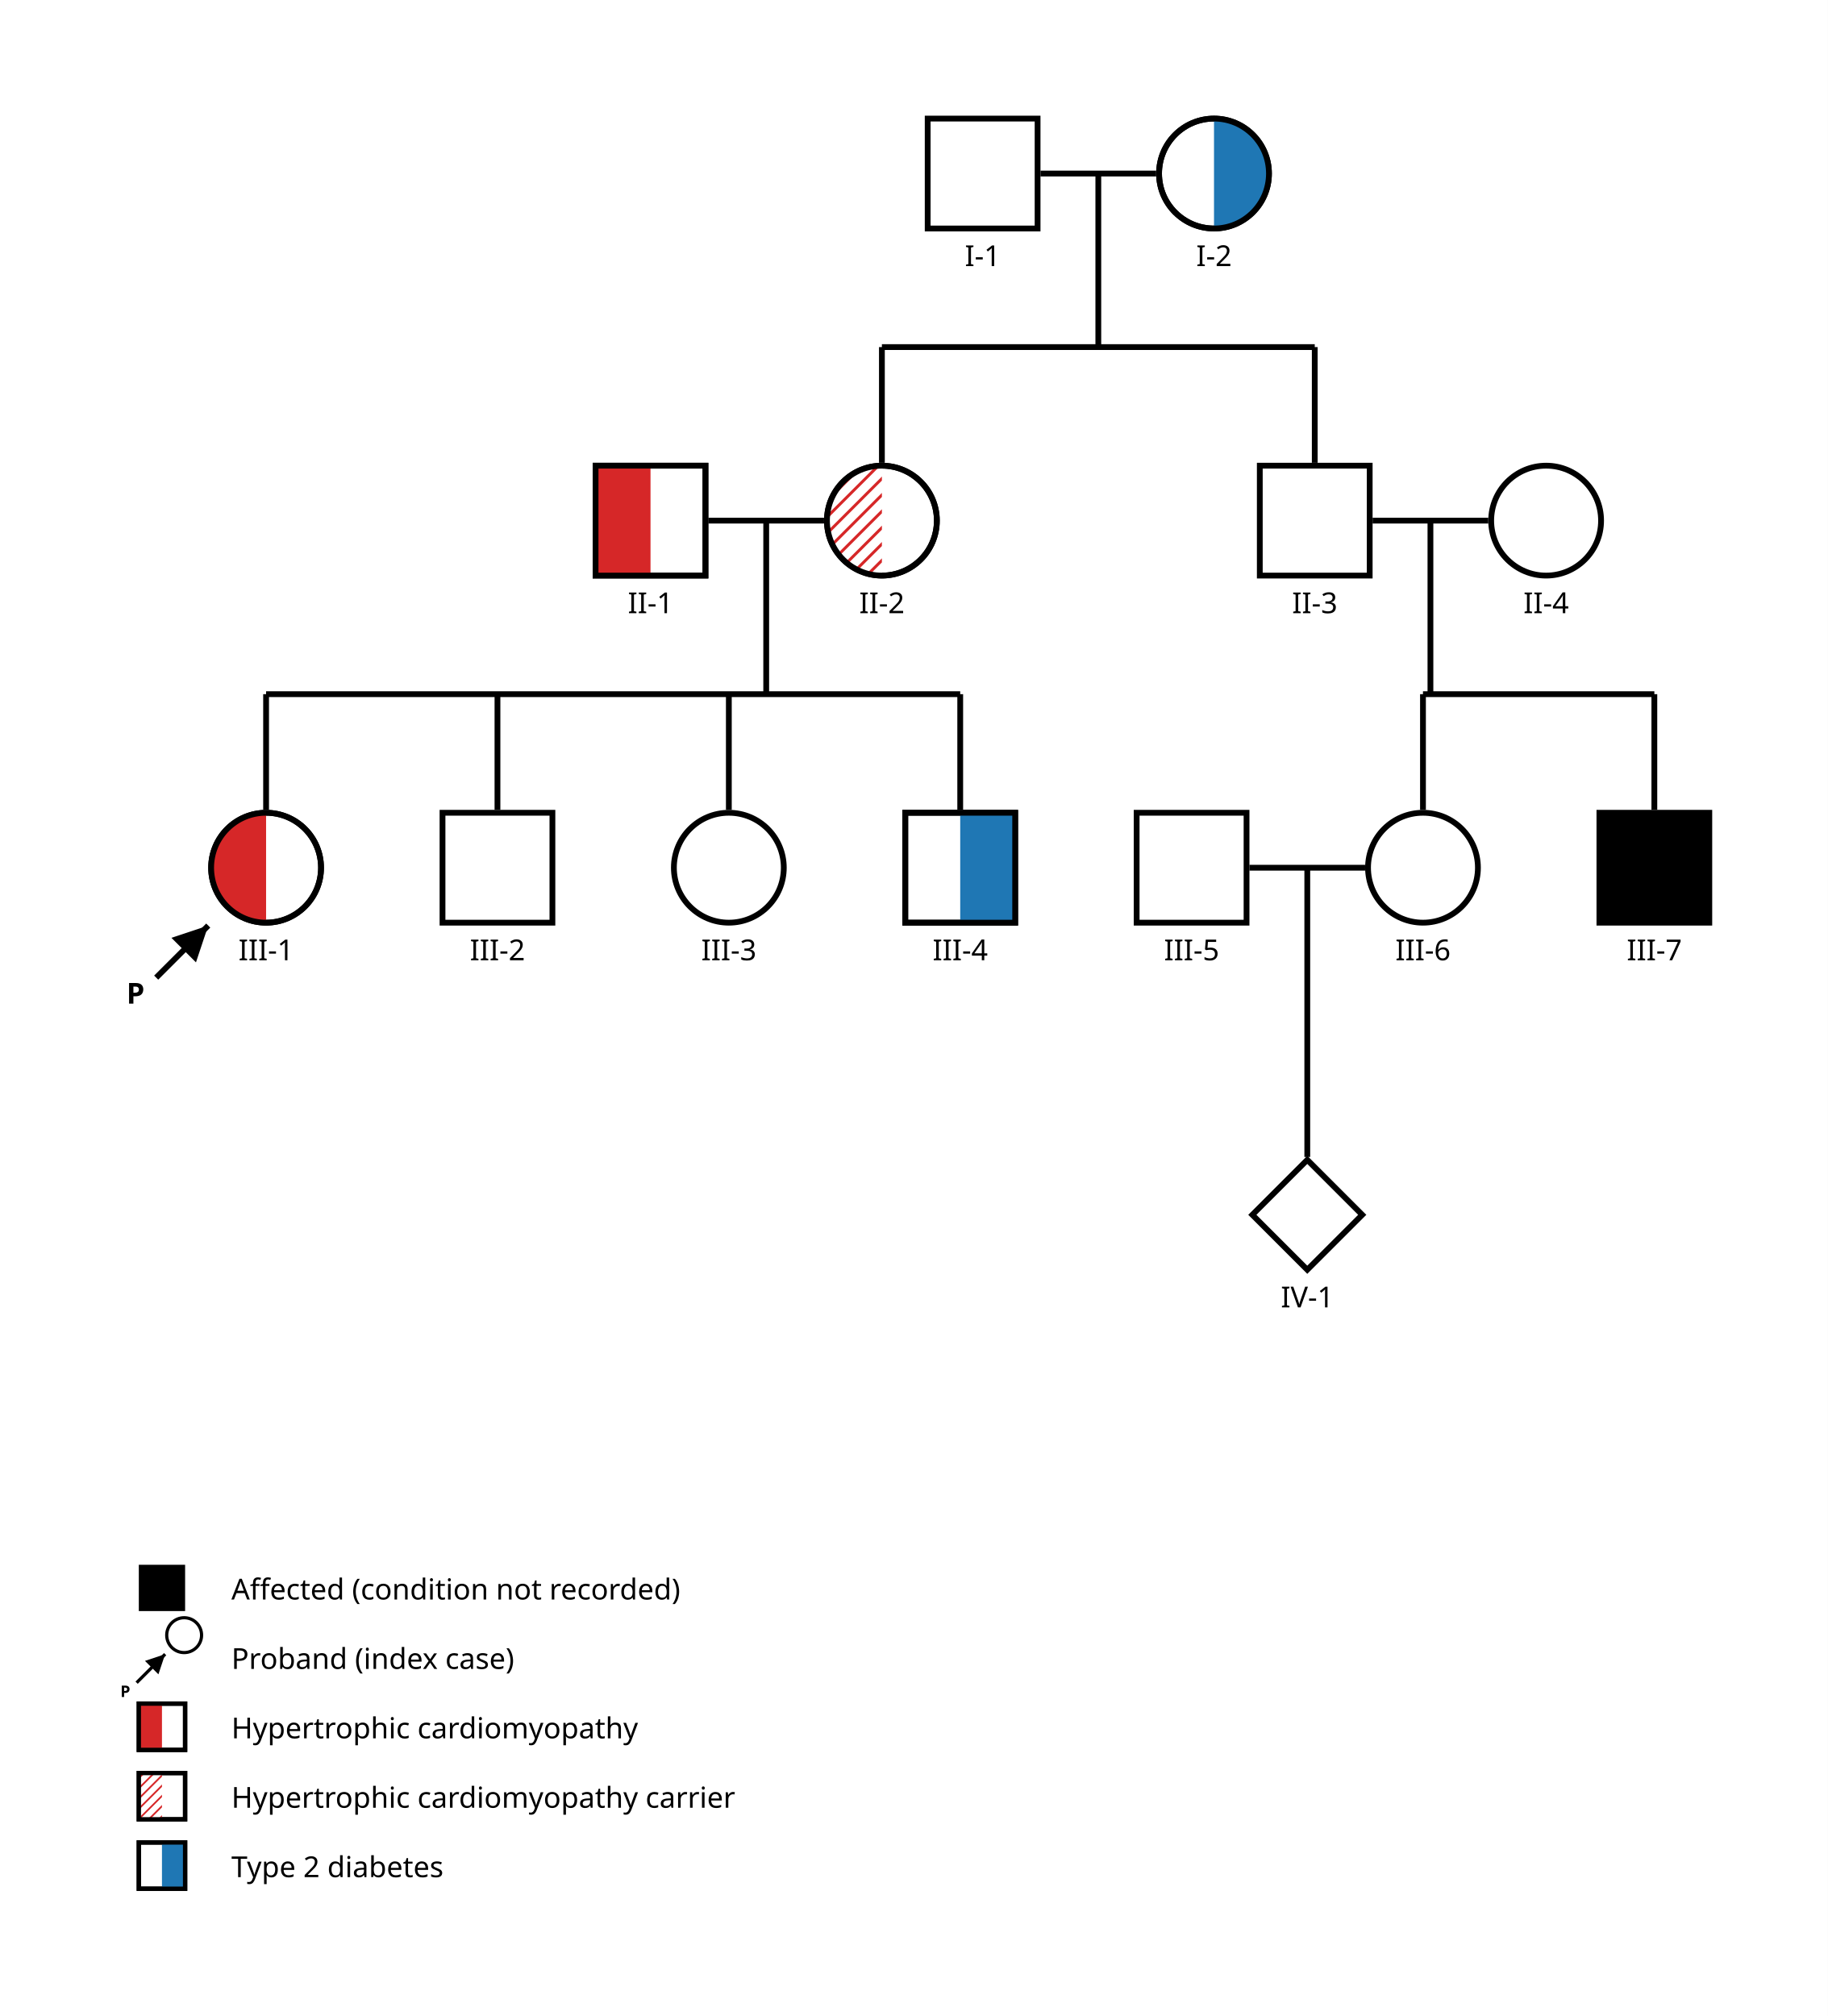
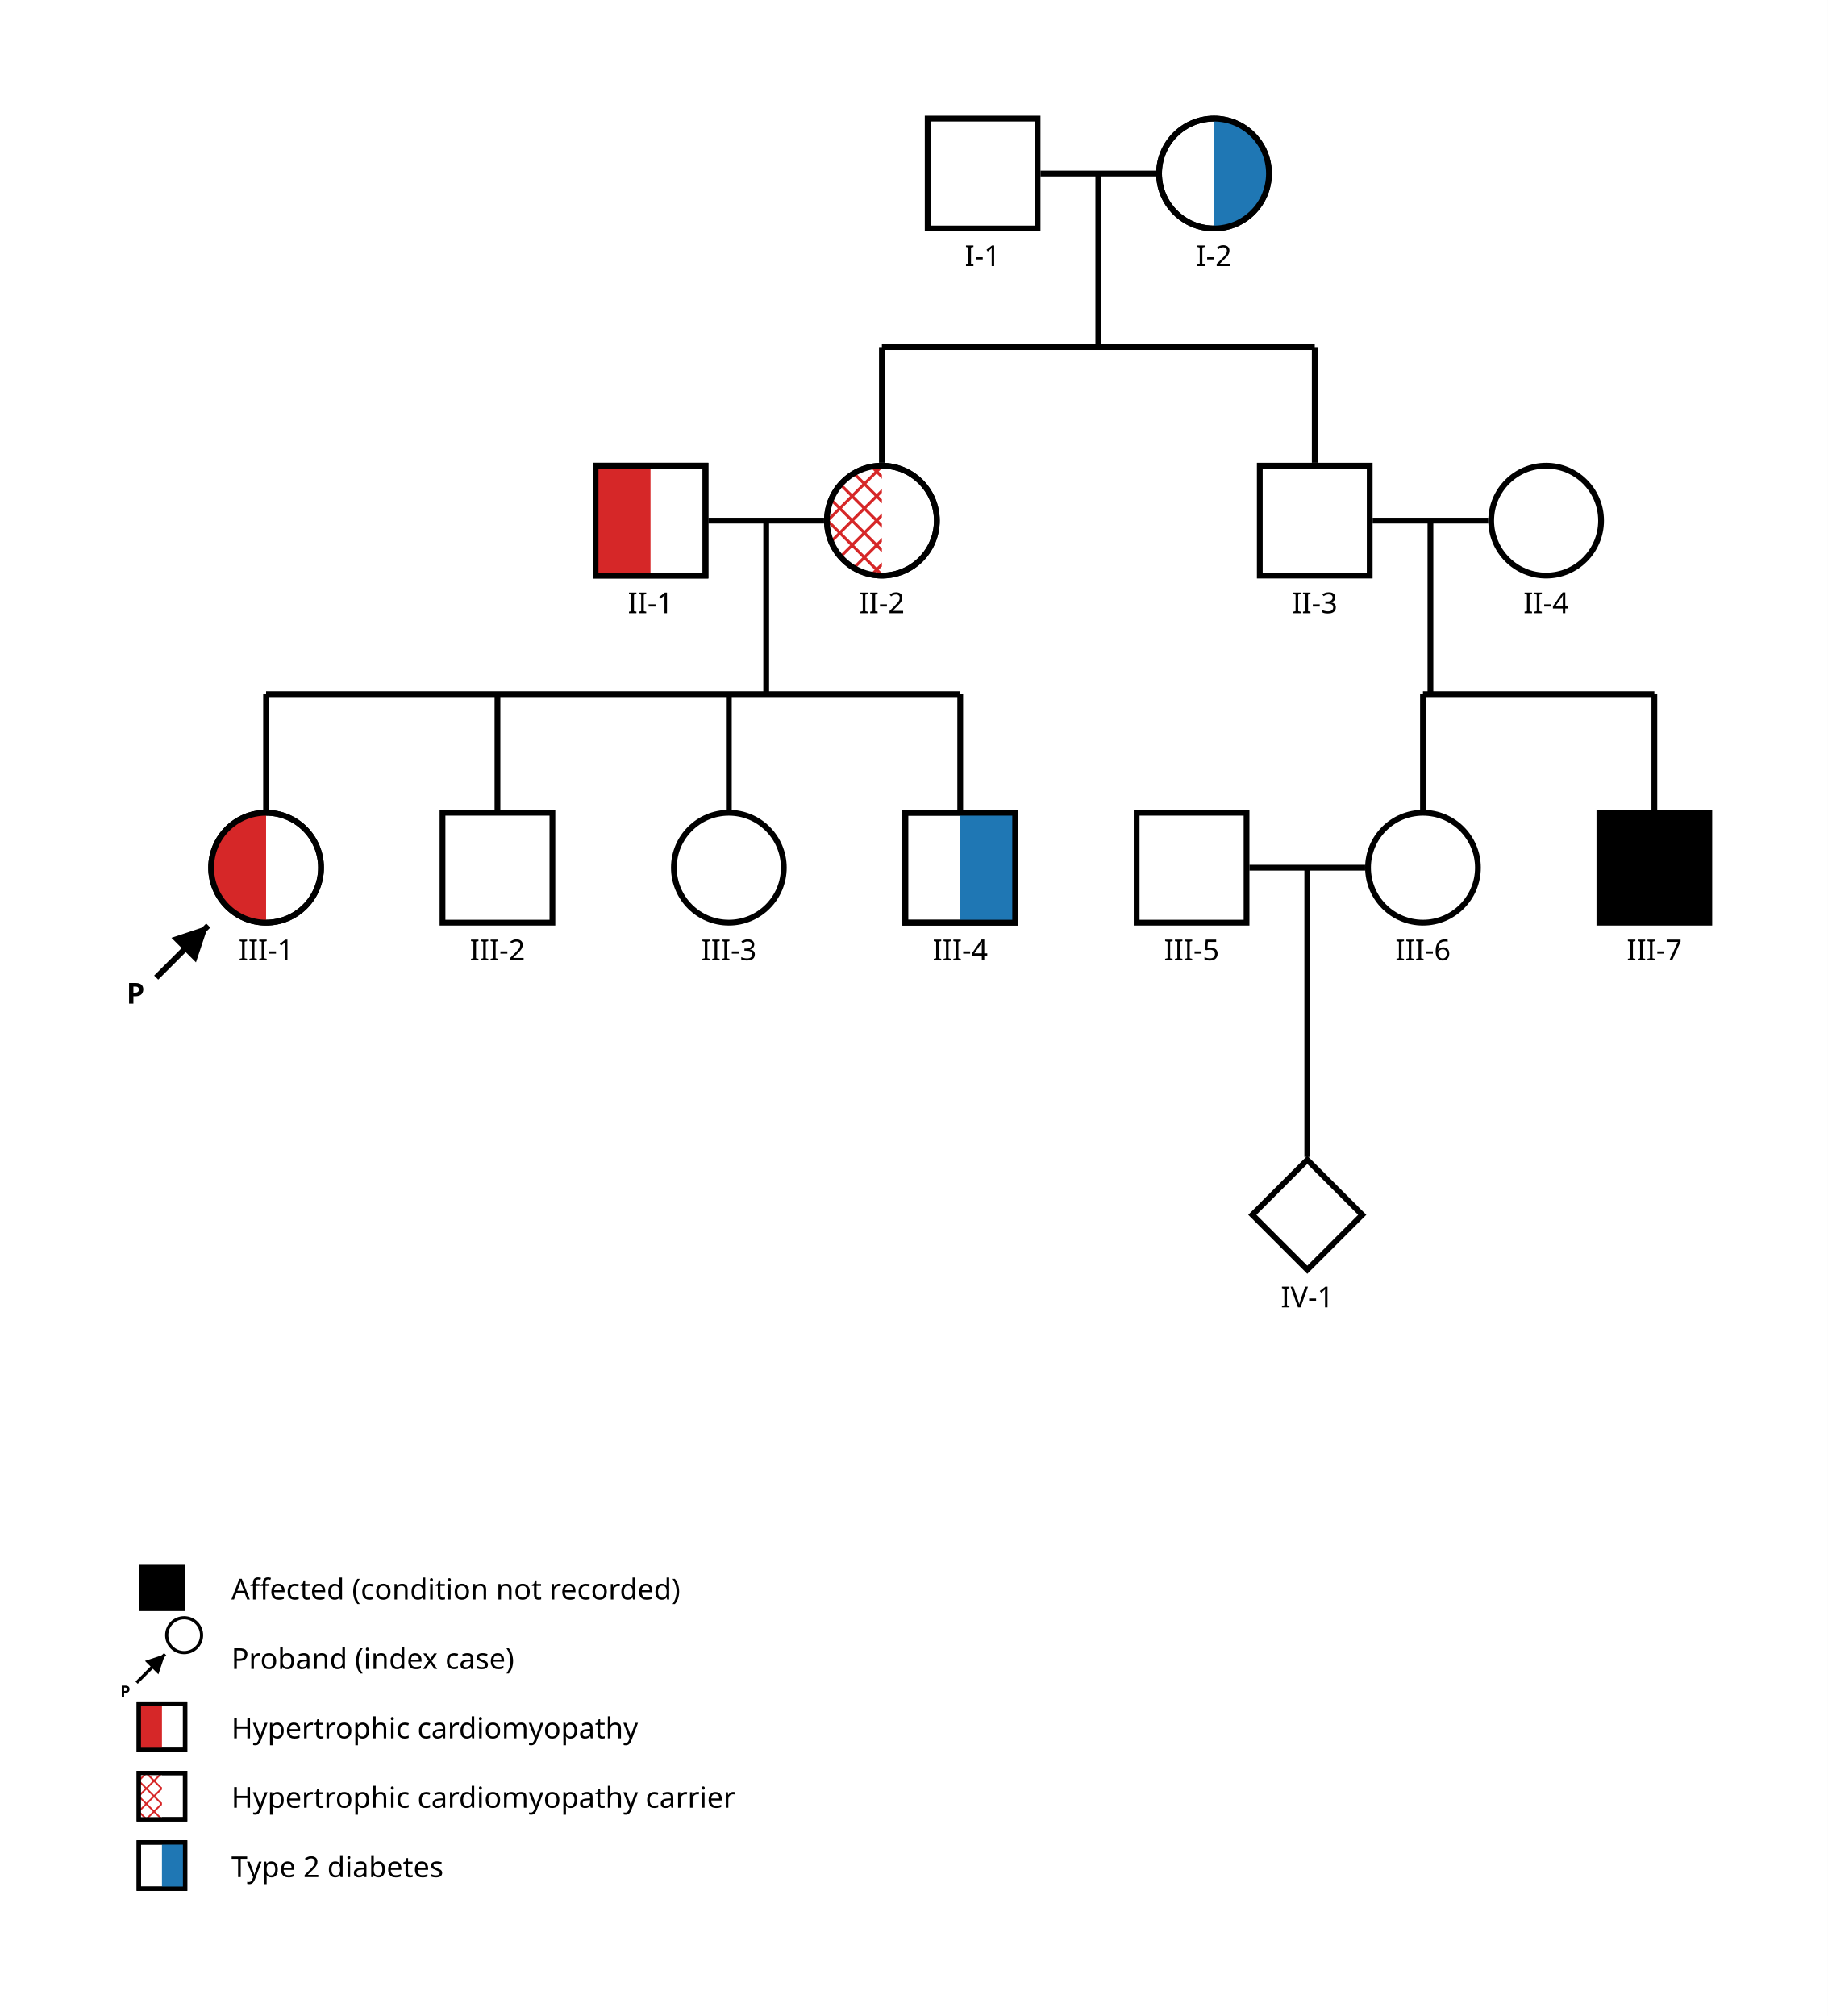
<svg xmlns="http://www.w3.org/2000/svg" width="632" height="697" viewBox="0 0 632 697">
  <defs>
    <marker id="proband-arrowhead" markerWidth="6" markerHeight="6" refX="6" refY="3" orient="auto">
      <path d="M 0 0 L 6 3 L 0 6 Z" fill="black" />
    </marker>
  </defs>
  <rect width="632" height="697" fill="white" />
  <g transform="translate(92 60)">
    <g class="couple-lines">
      <path d="M 267.75 0 L 307.75 0" stroke="black" stroke-width="2" fill="none" />
      <path d="M 152.92 120 L 192.92 120" stroke="black" stroke-width="2" fill="none" />
      <path d="M 382.58 120 L 422.58 120" stroke="black" stroke-width="2" fill="none" />
      <path d="M 340 240 L 380 240" stroke="black" stroke-width="2" fill="none" />
    </g>
    <g class="sibship-lines">
      <path d="M 287.75 0 L 287.75 60 M 212.92 60 L 362.58 60 M 212.92 60 L 212.92 100 M 362.58 60 L 362.58 100" stroke="black" stroke-width="2" fill="none" />
      <path d="M 172.92 120 L 172.92 180 M 0 180 L 240 180 M 0 180 L 0 220 M 80 180 L 80 220 M 160 180 L 160 220 M 240 180 L 240 220" stroke="black" stroke-width="2" fill="none" />
      <path d="M 402.58 120 L 402.58 180 M 400 180 L 480 180 M 400 180 L 400 220 M 480 180 L 480 220" stroke="black" stroke-width="2" fill="none" />
      <path d="M 360 240 L 360 300 M 360 300 L 360 300 M 360 300 L 360 340" stroke="black" stroke-width="2" fill="none" />
    </g>
    <g class="assisted-lines" />
    <g class="duplicate-arcs" />
    <g class="symbols">
      <g transform="translate(247.75 0)">
        <g transform="translate(-20 -20)">
          <g>
            <g>
              <rect x="1" y="1" width="38" height="38" stroke="black" stroke-width="2" fill="white" />
            </g>
          </g>
        </g>
      </g>
      <g transform="translate(327.75 0)">
        <g transform="translate(-20 -20)">
          <g>
            <g>
              <clipPath id="symbol-clip-0-1">
                <circle cx="20" cy="20" r="19" />
              </clipPath>
              <circle cx="20" cy="20" r="19" stroke="black" stroke-width="2" fill="white" />
              <g clip-path="url(#symbol-clip-0-1)">
                <g>
                  <g data-tag-fill="solid">
                    <path d="M 20 20 L 20 -20 A 40 40 0 0 1 20 60 Z" fill="#1f77b4" />
                  </g>
                </g>
              </g>
              <circle cx="20" cy="20" r="19" stroke="black" stroke-width="2" fill="none" />
            </g>
          </g>
        </g>
      </g>
      <g transform="translate(132.92 120)">
        <g transform="translate(-20 -20)">
          <g>
            <g>
              <clipPath id="symbol-clip-1-0">
                <rect x="1" y="1" width="38" height="38" />
              </clipPath>
              <rect x="1" y="1" width="38" height="38" stroke="black" stroke-width="2" fill="white" />
              <g clip-path="url(#symbol-clip-1-0)">
                <g>
                  <g data-tag-fill="solid">
                    <path d="M 20 20 L 20 60 A 40 40 0 0 1 20 -20 Z" fill="#d62728" />
                  </g>
                </g>
              </g>
              <rect x="1" y="1" width="38" height="38" stroke="black" stroke-width="2" fill="none" />
            </g>
          </g>
        </g>
      </g>
      <g transform="translate(212.92 120)">
        <g transform="translate(-20 -20)">
          <g>
            <g>
              <clipPath id="symbol-clip-1-1">
                <circle cx="20" cy="20" r="19" />
              </clipPath>
              <circle cx="20" cy="20" r="19" stroke="black" stroke-width="2" fill="white" />
              <g clip-path="url(#symbol-clip-1-1)">
                <g data-carrier-sector="hcm">
-                   <g data-tag-fill="diagonal">
+                   <g data-tag-fill="crosshatch">
                    <clipPath id="symbol-clip-1-1-s0">
                      <path d="M 20 20 L 20 60 A 40 40 0 0 1 20 -20 Z" />
                    </clipPath>
                    <path d="M 20 20 L 20 60 A 40 40 0 0 1 20 -20 Z" fill="white" />
-                     <path d="M-37.172 40L2.828 0M-31.515 40L8.485 0M-25.858 40L14.142 0M-20.201 40L19.799 0M-14.544 40L25.456 0M-8.887 40L31.113 0M-3.23 40L36.77 0M2.426 40L42.426 0M8.083 40L48.083 0M13.74 40L53.74 0M19.397 40L59.397 0M25.054 40L65.054 0M30.711 40L70.711 0M36.368 40L76.368 0" fill="none" stroke="#d62728" stroke-width="1" clip-path="url(#symbol-clip-1-1-s0)" />
+                     <path d="M-35.757 40L4.243 0M-27.272 40L12.728 0M-18.787 40L21.213 0M-10.302 40L29.698 0M-1.816 40L38.184 0M6.669 40L46.669 0M15.154 40L55.154 0M23.64 40L63.64 0M32.125 40L72.125 0M-35.757 0L4.243 40M-27.272 0L12.728 40M-18.787 0L21.213 40M-10.302 0L29.698 40M-1.816 0L38.184 40M6.669 0L46.669 40M15.154 0L55.154 40M23.64 0L63.64 40M32.125 0L72.125 40" fill="none" stroke="#d62728" stroke-width="1" clip-path="url(#symbol-clip-1-1-s0)" />
                  </g>
                </g>
              </g>
              <circle cx="20" cy="20" r="19" stroke="black" stroke-width="2" fill="none" />
            </g>
          </g>
        </g>
      </g>
      <g transform="translate(362.58 120)">
        <g transform="translate(-20 -20)">
          <g>
            <g>
              <rect x="1" y="1" width="38" height="38" stroke="black" stroke-width="2" fill="white" />
            </g>
          </g>
        </g>
      </g>
      <g transform="translate(442.58 120)">
        <g transform="translate(-20 -20)">
          <g>
            <g>
              <circle cx="20" cy="20" r="19" stroke="black" stroke-width="2" fill="white" />
            </g>
          </g>
        </g>
      </g>
      <g transform="translate(0 240)">
        <g transform="translate(-20 -20)">
          <g>
            <g>
              <clipPath id="symbol-clip-2-0">
                <circle cx="20" cy="20" r="19" />
              </clipPath>
              <circle cx="20" cy="20" r="19" stroke="black" stroke-width="2" fill="white" />
              <g clip-path="url(#symbol-clip-2-0)">
                <g>
                  <g data-tag-fill="solid">
                    <path d="M 20 20 L 20 60 A 40 40 0 0 1 20 -20 Z" fill="#d62728" />
                  </g>
                </g>
              </g>
              <circle cx="20" cy="20" r="19" stroke="black" stroke-width="2" fill="none" />
            </g>
          </g>
          <g data-arrow="proband">
            <line x1="-18" y1="58" x2="0" y2="40" stroke="black" stroke-width="2" marker-end="url(#proband-arrowhead)" />
            <rect x="-30" y="58" width="8.5" height="10" fill="white" />
            <text data-proband-letter="true" x="-22" y="67" text-anchor="end" font-family="sans-serif" font-size="10" font-weight="bold" fill="black" style="user-select:none">P</text>
          </g>
        </g>
      </g>
      <g transform="translate(80 240)">
        <g transform="translate(-20 -20)">
          <g>
            <g>
              <rect x="1" y="1" width="38" height="38" stroke="black" stroke-width="2" fill="white" />
            </g>
          </g>
        </g>
      </g>
      <g transform="translate(160 240)">
        <g transform="translate(-20 -20)">
          <g>
            <g>
              <circle cx="20" cy="20" r="19" stroke="black" stroke-width="2" fill="white" />
            </g>
          </g>
        </g>
      </g>
      <g transform="translate(240 240)">
        <g transform="translate(-20 -20)">
          <g>
            <g>
              <clipPath id="symbol-clip-2-3">
                <rect x="1" y="1" width="38" height="38" />
              </clipPath>
              <rect x="1" y="1" width="38" height="38" stroke="black" stroke-width="2" fill="white" />
              <g clip-path="url(#symbol-clip-2-3)">
                <g>
                  <g data-tag-fill="solid">
                    <path d="M 20 20 L 20 -20 A 40 40 0 0 1 20 60 Z" fill="#1f77b4" />
                  </g>
                </g>
              </g>
              <rect x="1" y="1" width="38" height="38" stroke="black" stroke-width="2" fill="none" />
            </g>
          </g>
        </g>
      </g>
      <g transform="translate(320 240)">
        <g transform="translate(-20 -20)">
          <g>
            <g>
              <rect x="1" y="1" width="38" height="38" stroke="black" stroke-width="2" fill="white" />
            </g>
          </g>
        </g>
      </g>
      <g transform="translate(400 240)">
        <g transform="translate(-20 -20)">
          <g>
            <g>
              <circle cx="20" cy="20" r="19" stroke="black" stroke-width="2" fill="white" />
            </g>
          </g>
        </g>
      </g>
      <g transform="translate(480 240)">
        <g transform="translate(-20 -20)">
          <g>
            <g>
              <rect x="1" y="1" width="38" height="38" stroke="black" stroke-width="2" fill="black" />
            </g>
          </g>
        </g>
      </g>
      <g transform="translate(360 360)">
        <g transform="translate(-20 -20)">
          <g>
            <g>
              <polygon points="20,1 39,20 20,39 1,20" stroke="black" stroke-width="2" fill="white" />
            </g>
          </g>
        </g>
      </g>
    </g>
    <g class="labels">
      <g transform="translate(227.75 -20)">
        <g transform="translate(20 20)" style="user-select:none">
          <g data-name-label="true" pointer-events="none">
            <text x="0" y="32" text-anchor="middle" font-family="sans-serif" font-size="10" fill="black">I-1</text>
          </g>
        </g>
      </g>
      <g transform="translate(307.75 -20)">
        <g transform="translate(20 20)" style="user-select:none">
          <g data-name-label="true" pointer-events="none">
            <text x="0" y="32" text-anchor="middle" font-family="sans-serif" font-size="10" fill="black">I-2</text>
          </g>
        </g>
      </g>
      <g transform="translate(112.92 100)">
        <g transform="translate(20 20)" style="user-select:none">
          <g data-name-label="true" pointer-events="none">
            <text x="0" y="32" text-anchor="middle" font-family="sans-serif" font-size="10" fill="black">II-1</text>
          </g>
        </g>
      </g>
      <g transform="translate(192.92 100)">
        <g transform="translate(20 20)" style="user-select:none">
          <g data-name-label="true" pointer-events="none">
            <text x="0" y="32" text-anchor="middle" font-family="sans-serif" font-size="10" fill="black">II-2</text>
          </g>
        </g>
      </g>
      <g transform="translate(342.58 100)">
        <g transform="translate(20 20)" style="user-select:none">
          <g data-name-label="true" pointer-events="none">
            <text x="0" y="32" text-anchor="middle" font-family="sans-serif" font-size="10" fill="black">II-3</text>
          </g>
        </g>
      </g>
      <g transform="translate(422.58 100)">
        <g transform="translate(20 20)" style="user-select:none">
          <g data-name-label="true" pointer-events="none">
            <text x="0" y="32" text-anchor="middle" font-family="sans-serif" font-size="10" fill="black">II-4</text>
          </g>
        </g>
      </g>
      <g transform="translate(-20 220)">
        <g transform="translate(20 20)" style="user-select:none">
          <g data-name-label="true" pointer-events="none">
            <text x="0" y="32" text-anchor="middle" font-family="sans-serif" font-size="10" fill="black">III-1</text>
          </g>
        </g>
      </g>
      <g transform="translate(60 220)">
        <g transform="translate(20 20)" style="user-select:none">
          <g data-name-label="true" pointer-events="none">
            <text x="0" y="32" text-anchor="middle" font-family="sans-serif" font-size="10" fill="black">III-2</text>
          </g>
        </g>
      </g>
      <g transform="translate(140 220)">
        <g transform="translate(20 20)" style="user-select:none">
          <g data-name-label="true" pointer-events="none">
            <text x="0" y="32" text-anchor="middle" font-family="sans-serif" font-size="10" fill="black">III-3</text>
          </g>
        </g>
      </g>
      <g transform="translate(220 220)">
        <g transform="translate(20 20)" style="user-select:none">
          <g data-name-label="true" pointer-events="none">
            <text x="0" y="32" text-anchor="middle" font-family="sans-serif" font-size="10" fill="black">III-4</text>
          </g>
        </g>
      </g>
      <g transform="translate(300 220)">
        <g transform="translate(20 20)" style="user-select:none">
          <g data-name-label="true" pointer-events="none">
            <text x="0" y="32" text-anchor="middle" font-family="sans-serif" font-size="10" fill="black">III-5</text>
          </g>
        </g>
      </g>
      <g transform="translate(380 220)">
        <g transform="translate(20 20)" style="user-select:none">
          <g data-name-label="true" pointer-events="none">
            <text x="0" y="32" text-anchor="middle" font-family="sans-serif" font-size="10" fill="black">III-6</text>
          </g>
        </g>
      </g>
      <g transform="translate(460 220)">
        <g transform="translate(20 20)" style="user-select:none">
          <g data-name-label="true" pointer-events="none">
            <text x="0" y="32" text-anchor="middle" font-family="sans-serif" font-size="10" fill="black">III-7</text>
          </g>
        </g>
      </g>
      <g transform="translate(340 340)">
        <g transform="translate(20 20)" style="user-select:none">
          <g data-name-label="true" pointer-events="none">
            <text x="0" y="32" text-anchor="middle" font-family="sans-serif" font-size="10" fill="black">IV-1</text>
          </g>
        </g>
      </g>
    </g>
    <g class="consanguinity-labels" />
  </g>
  <g class="pedigree-key" transform="translate(0 537)">
    <g transform="translate(56 12) scale(0.667) translate(-14 -14)">
      <svg width="28" height="28" viewBox="-2 -2 28 28">
        <rect x="1" y="1" width="22" height="22" stroke="black" stroke-width="2" fill="black" />
      </svg>
    </g>
    <text x="80" y="16" font-family="sans-serif" font-size="10" fill="black">Affected (condition not recorded)</text>
    <g transform="translate(56 36) scale(0.667) translate(-23 -23)">
      <svg width="46" height="46" viewBox="-30 -2 56 56">
        <defs>
          <marker id="legend-arrowhead" markerWidth="6" markerHeight="6" refX="6" refY="3" orient="auto">
            <polygon points="0 0, 6 3, 0 6" fill="black" />
          </marker>
        </defs>
        <circle cx="12" cy="12" r="11" stroke="black" stroke-width="2" fill="white" />
        <g data-arrow="proband">
          <line x1="-18" y1="42" x2="0" y2="24" stroke="black" stroke-width="2" marker-end="url(#legend-arrowhead)" />
          <rect x="-30" y="42" width="8.5" height="10" fill="white" />
          <text data-proband-letter="true" x="-22" y="51" text-anchor="end" font-family="sans-serif" font-size="10" font-weight="bold" fill="black" style="user-select:none">P</text>
        </g>
      </svg>
    </g>
    <text x="80" y="40" font-family="sans-serif" font-size="10" fill="black">Proband (index case)</text>
    <g transform="translate(56 60) scale(1) translate(-14 -14)">
      <svg width="28" height="28" viewBox="0 0 28 28">
        <clipPath id="legend-clip-hcm">
          <rect x="6" y="6" width="16" height="16" />
        </clipPath>
        <rect x="6" y="6" width="16" height="16" fill="white" stroke="black" stroke-width="1.5" />
        <g clip-path="url(#legend-clip-hcm)">
          <g data-tag-fill="solid">
            <path d="M 14 14 L 14 30 A 16 16 0 0 1 14 -2 Z" fill="#d62728" />
          </g>
        </g>
        <rect x="6" y="6" width="16" height="16" fill="none" stroke="black" stroke-width="1.5" />
      </svg>
    </g>
    <text x="80" y="64" font-family="sans-serif" font-size="10" fill="black">Hypertrophic cardiomyopathy</text>
    <g transform="translate(56 84) scale(1) translate(-14 -14)">
      <svg width="28" height="28" viewBox="0 0 28 28">
        <clipPath id="legend-clip-hcm-carrier">
          <rect x="6" y="6" width="16" height="16" />
        </clipPath>
        <rect x="6" y="6" width="16" height="16" fill="white" stroke="black" stroke-width="1.5" />
        <g clip-path="url(#legend-clip-hcm-carrier)">
-           <g data-tag-fill="diagonal">
+           <g data-tag-fill="crosshatch">
            <clipPath id="legend-clip-hcm-carrier-fill">
              <path d="M 14 14 L 14 30 A 16 16 0 0 1 14 -2 Z" />
            </clipPath>
            <path d="M 14 14 L 14 30 A 16 16 0 0 1 14 -2 Z" fill="white" />
-             <path d="M-8.232 22L7.768 6M-4.697 22L11.303 6M-1.161 22L14.839 6M2.374 22L18.374 6M5.91 22L21.91 6M9.445 22L25.445 6M12.981 22L28.981 6M16.517 22L32.517 6M20.052 22L36.052 6" fill="none" stroke="#d62728" stroke-width="0.6" clip-path="url(#legend-clip-hcm-carrier-fill)" />
+             <path d="M-7.348 22L8.652 6M-2.045 22L13.955 6M3.258 22L19.258 6M8.562 22L24.562 6M13.865 22L29.865 6M19.168 22L35.168 6M-7.348 6L8.652 22M-2.045 6L13.955 22M3.258 6L19.258 22M8.562 6L24.562 22M13.865 6L29.865 22M19.168 6L35.168 22" fill="none" stroke="#d62728" stroke-width="0.6" clip-path="url(#legend-clip-hcm-carrier-fill)" />
          </g>
        </g>
        <rect x="6" y="6" width="16" height="16" fill="none" stroke="black" stroke-width="1.5" />
      </svg>
    </g>
    <text x="80" y="88" font-family="sans-serif" font-size="10" fill="black">Hypertrophic cardiomyopathy carrier</text>
    <g transform="translate(56 108) scale(1) translate(-14 -14)">
      <svg width="28" height="28" viewBox="0 0 28 28">
        <clipPath id="legend-clip-dm">
          <rect x="6" y="6" width="16" height="16" />
        </clipPath>
        <rect x="6" y="6" width="16" height="16" fill="white" stroke="black" stroke-width="1.5" />
        <g clip-path="url(#legend-clip-dm)">
          <g data-tag-fill="solid">
            <path d="M 14 14 L 14 -2 A 16 16 0 0 1 14 30 Z" fill="#1f77b4" />
          </g>
        </g>
        <rect x="6" y="6" width="16" height="16" fill="none" stroke="black" stroke-width="1.5" />
      </svg>
    </g>
    <text x="80" y="112" font-family="sans-serif" font-size="10" fill="black">Type 2 diabetes</text>
  </g>
</svg>
